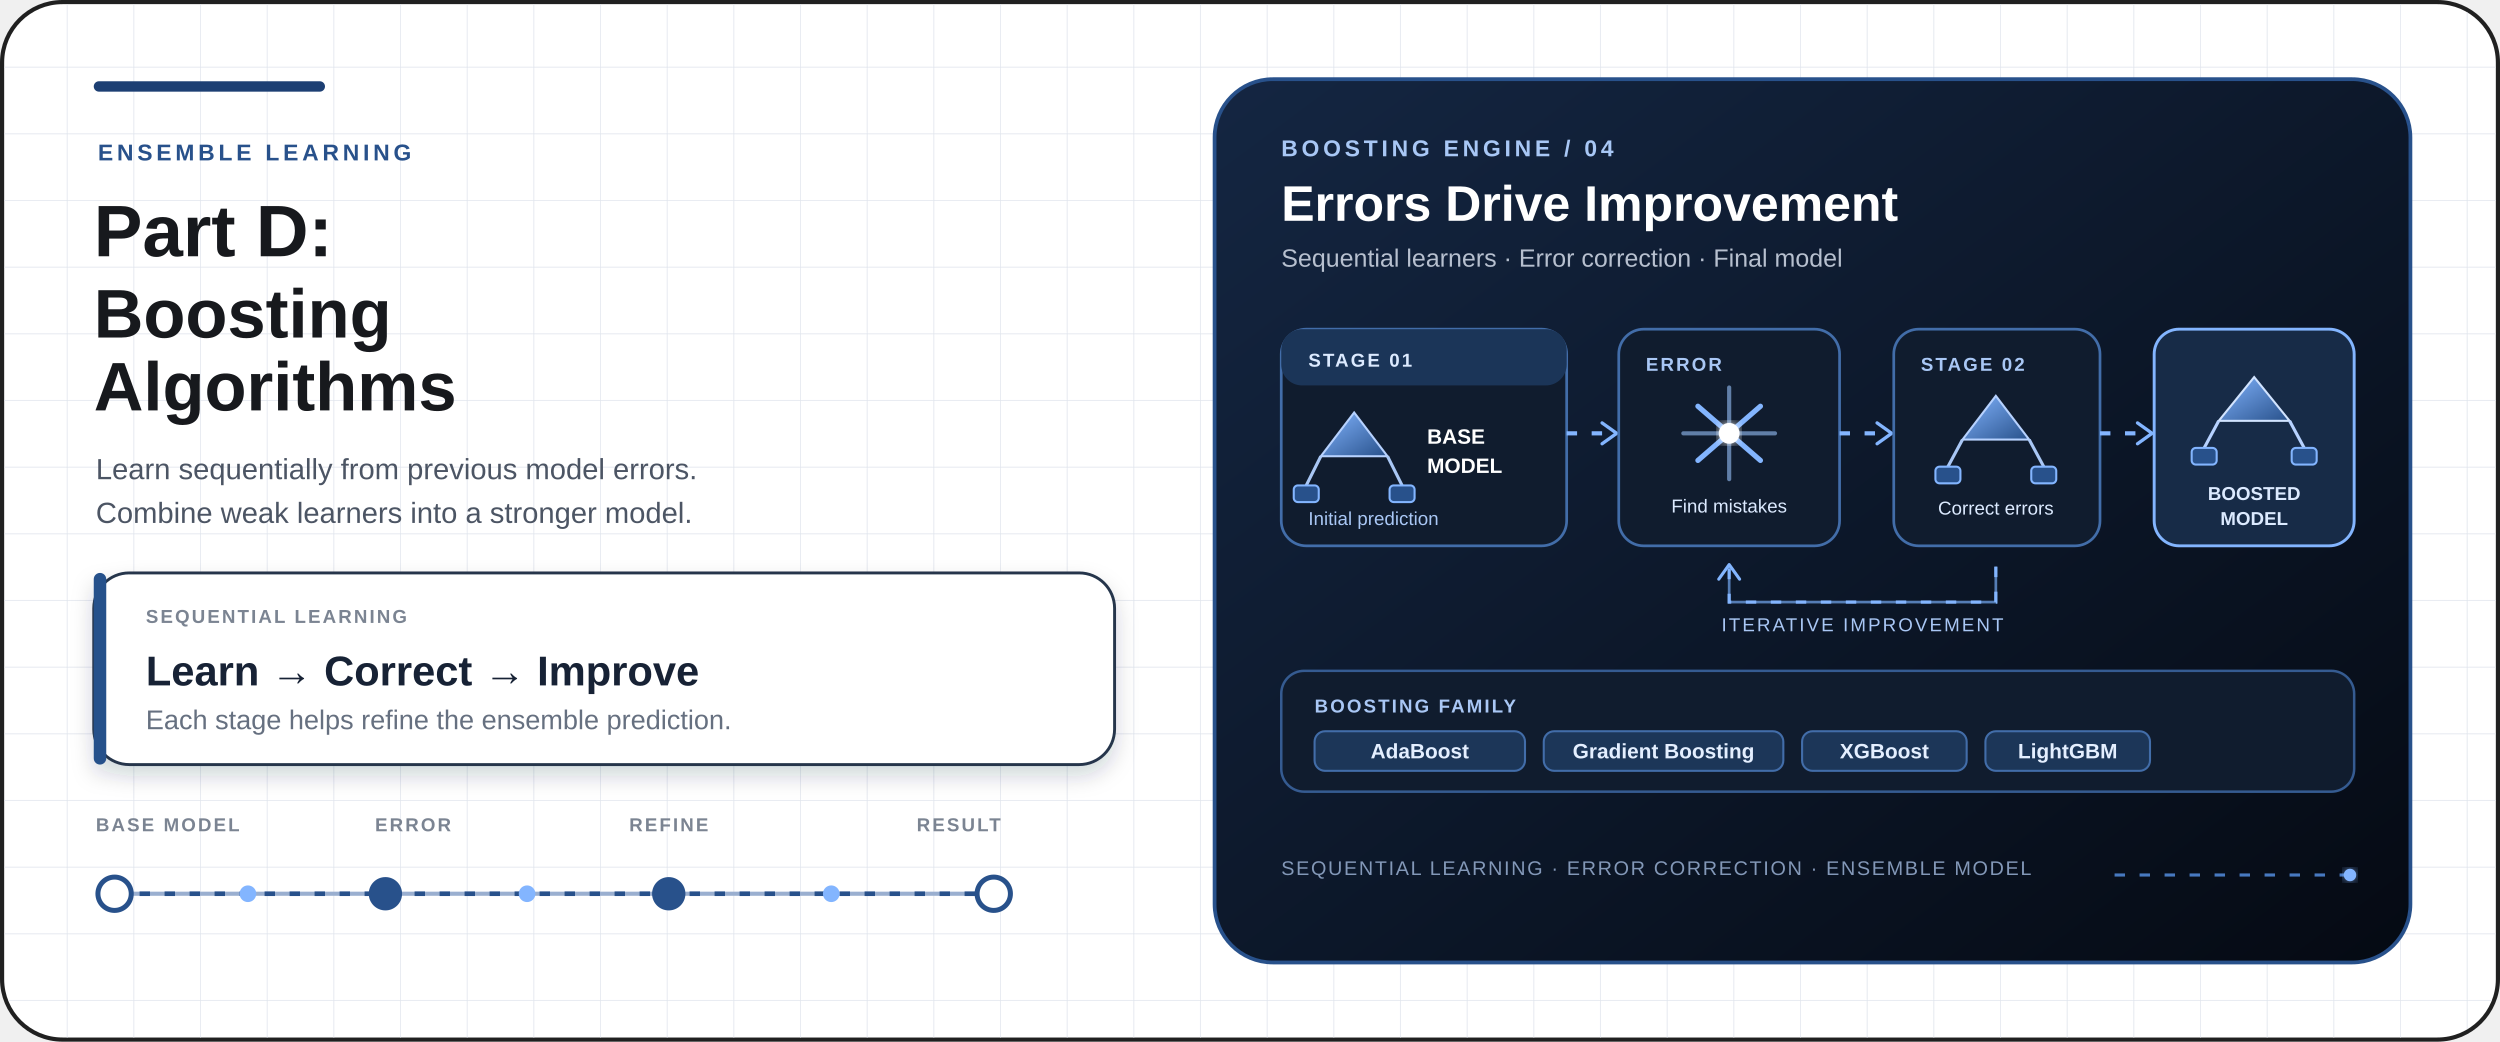
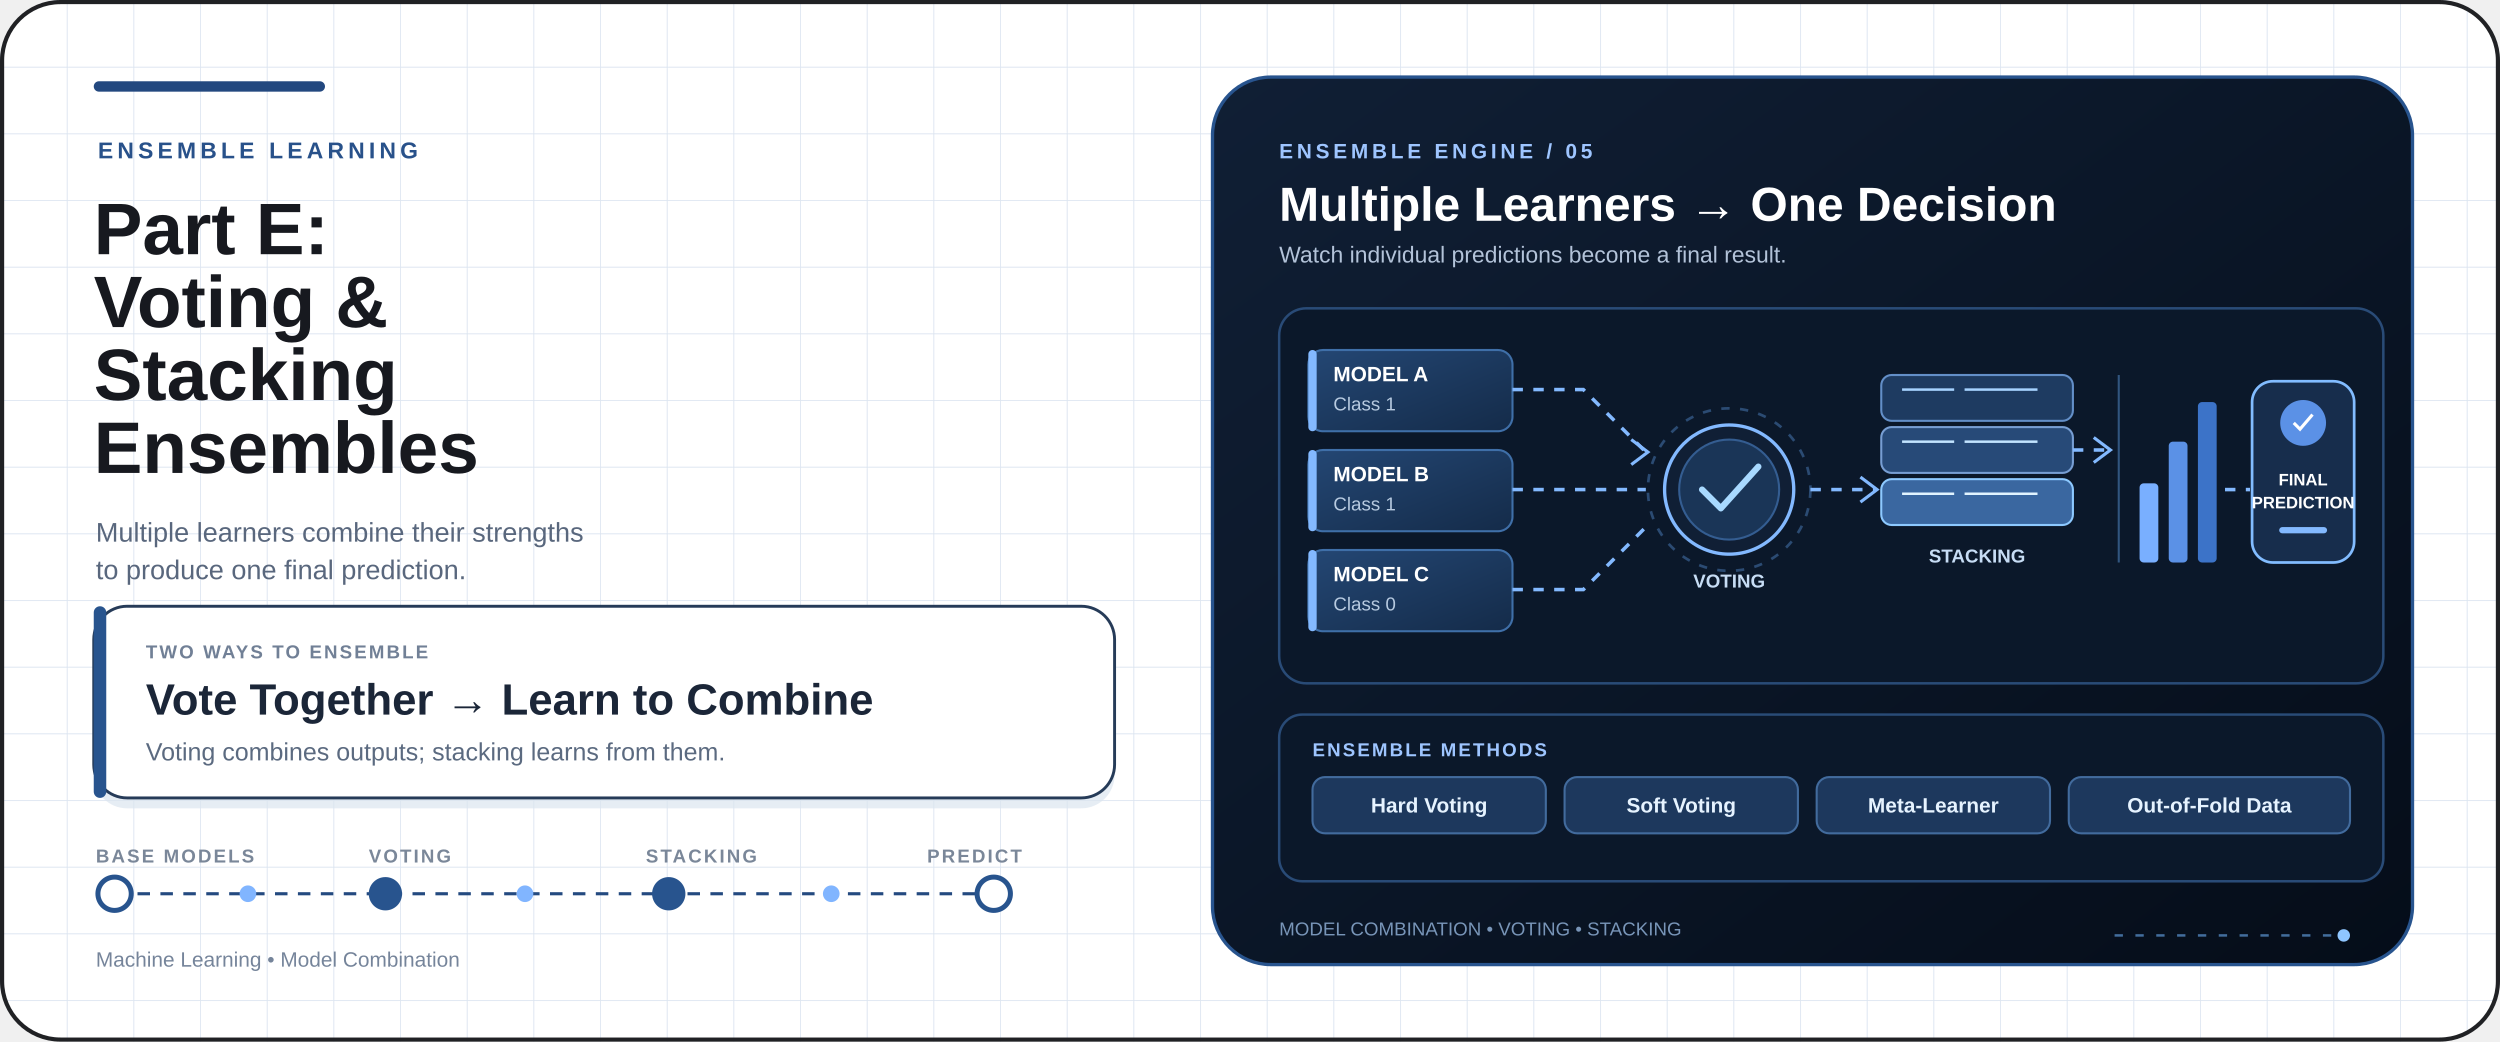
<svg xmlns="http://www.w3.org/2000/svg" width="1200" height="500" viewBox="0 0 1200 500">
  <defs>
    <pattern id="grid" width="32" height="32" patternUnits="userSpaceOnUse">
-       <path d="M32 0H0V32" fill="none" stroke="#e0e5ed" stroke-width=".7" />
+       <path d="M32 0H0V32" fill="none" stroke="#DCE5F0" stroke-width=".8" />
    </pattern>
-     <linearGradient id="navy" x1="0" y1="0" x2="1" y2="1">
-       <stop stop-color="#142642" />
-       <stop offset="1" stop-color="#050a13" />
+     <linearGradient id="dark" x1="0" y1="0" x2="1" y2="1">
+       <stop offset="0%" stop-color="#101F35" />
+       <stop offset="100%" stop-color="#050D19" />
    </linearGradient>
-     <linearGradient id="blue" x1="0" y1="0" x2="1" y2="1">
-       <stop stop-color="#83b5ff" />
-       <stop offset="1" stop-color="#28518b" />
+     <linearGradient id="node" x1="0" y1="0" x2="1" y2="1">
+       <stop offset="0%" stop-color="#244774" />
+       <stop offset="100%" stop-color="#142B49" />
    </linearGradient>
-     <filter id="shadow" x="-20%" y="-20%" width="140%" height="150%">
-       <feDropShadow dx="0" dy="5" stdDeviation="5" flood-color="#142642" flood-opacity=".18" />
-     </filter>
-     <filter id="glow">
-       <feGaussianBlur stdDeviation="2.5" result="blur" />
-       <feMerge>
-         <feMergeNode in="blur" />
-         <feMergeNode in="SourceGraphic" />
-       </feMerge>
-     </filter>
    <style>
-       .font{font-family:Arial,Helvetica,sans-serif}
-       .eyebrow{font-size:11px;font-weight:700;letter-spacing:1.8px}
-       .small{font-size:9px;font-weight:700;letter-spacing:1px}
-       .flow{stroke-dasharray:5 7;animation:flow 3s linear infinite}
-       .float{animation:float 3s ease-in-out infinite}
-       .float2{animation:float 3.7s ease-in-out infinite reverse}
-       .pulse{animation:pulse 2s ease-in-out infinite}
-       .blink{animation:blink 1.8s ease-in-out infinite}
-       @keyframes flow{to{stroke-dashoffset:-48}}
-       @keyframes float{0%,100%{transform:translateY(0)}50%{transform:translateY(-5px)}}
-       @keyframes pulse{0%,100%{opacity:.5}50%{opacity:1}}
-       @keyframes blink{0%,100%{opacity:.35}50%{opacity:1}}
+       text { font-family: Arial, Helvetica, sans-serif; }
+       .mainTitle { font-size: 35px; font-weight: 800; fill: #17191F; }
+       .eyebrow { font-size: 11px; font-weight: 700; fill: #28518A; letter-spacing: 2px; }
+       .desc { font-size: 13px; fill: #59677D; }
+       .panelTitle { font-size: 23px; font-weight: 800; fill: #FFFFFF; }
+       .panelSub { font-size: 11px; fill: #B3C3D9; }
+       .label { font-size: 10px; font-weight: 700; fill: #FFFFFF; }
+       .small { font-size: 9px; fill: #B7CAE0; }
+       .wire { fill: none; stroke: #83B9FF; stroke-width: 1.7; }
+       .moving { stroke-dasharray: 5 5; animation: flow 2s linear infinite; }
+       .float { animation: float 3s ease-in-out infinite; }
+       .float2 { animation: float 3s ease-in-out 1s infinite; }
+       .pulse { animation: pulse 2s ease-in-out infinite; }
+       .progress { animation: progress 4s ease-in-out infinite; }
+       @keyframes flow { to { stroke-dashoffset: -20; } }
+       @keyframes float { 0%,100% { transform: translateY(0); } 50% { transform: translateY(-3px); } }
+       @keyframes pulse { 0%,100% { opacity: .55; } 50% { opacity: 1; } }
+       @keyframes progress { 0% { width: 30px; } 50% { width: 260px; } 100% { width: 30px; } }
    </style>
  </defs>
-   <rect x="1" y="1" width="1198" height="498" rx="29" fill="#fff" stroke="#202020" stroke-width="2" />
-   <rect x="2" y="2" width="1196" height="496" rx="28" fill="url(#grid)" />
-   <rect x="45" y="39" width="111" height="5" rx="2.5" fill="#1d3f73" />
-   <text class="font eyebrow" x="47" y="77" fill="#28518b">ENSEMBLE LEARNING</text>
-   <text class="font" x="45" y="123" font-size="35" font-weight="800" fill="#17191d">Part D:</text>
-   <text class="font" x="45" y="162" font-size="33" font-weight="800" fill="#17191d">Boosting</text>
-   <text class="font" x="45" y="197" font-size="33" font-weight="800" fill="#17191d">Algorithms</text>
-   <text class="font" x="46" y="230" font-size="14" fill="#4c5564">Learn sequentially from previous model errors.</text>
-   <text class="font" x="46" y="251" font-size="14" fill="#4c5564">Combine weak learners into a stronger model.</text>
-   <g filter="url(#shadow)">
-     <rect x="45" y="275" width="490" height="92" rx="17" fill="#fff" stroke="#25364c" stroke-width="1.4" />
-     <rect x="45" y="275" width="6" height="92" rx="3" fill="#28518b" />
+   <rect width="1200" height="500" rx="29" fill="#FFFFFF" />
+   <rect width="1200" height="500" rx="29" fill="url(#grid)" />
+   <rect x="1" y="1" width="1198" height="498" rx="28" fill="none" stroke="#202124" stroke-width="2" />
+   <rect x="45" y="39" width="111" height="5" rx="2.5" fill="#23487F" />
+   <text x="47" y="76" class="eyebrow">ENSEMBLE LEARNING</text>
+   <text x="45" y="122" class="mainTitle">Part E:</text>
+   <text x="45" y="157" class="mainTitle">Voting &amp;</text>
+   <text x="45" y="192" class="mainTitle">Stacking</text>
+   <text x="45" y="227" class="mainTitle">Ensembles</text>
+   <text x="46" y="260" class="desc">Multiple learners combine their strengths</text>
+   <text x="46" y="278" class="desc">to produce one final prediction.</text>
+   <rect x="45" y="296" width="490" height="92" rx="16" fill="#DCE5EF" opacity=".7" />
+   <rect x="45" y="291" width="490" height="92" rx="16" fill="#FFFFFF" stroke="#263B58" stroke-width="1.4" />
+   <rect x="45" y="291" width="6" height="92" rx="3" fill="#28548E" />
+   <text x="70" y="316" font-size="9" font-weight="700" fill="#718096" letter-spacing="1">TWO WAYS TO ENSEMBLE</text>
+   <text x="70" y="343" font-size="21" font-weight="800" fill="#1B2638">Vote Together → Learn to Combine</text>
+   <text x="70" y="365" font-size="12" fill="#5B6A80">Voting combines outputs; stacking learns from them.</text>
+   <text x="46" y="414" font-size="9" font-weight="700" fill="#7A8799" letter-spacing="1">BASE MODELS</text>
+   <text x="177" y="414" font-size="9" font-weight="700" fill="#7A8799" letter-spacing="1">VOTING</text>
+   <text x="310" y="414" font-size="9" font-weight="700" fill="#7A8799" letter-spacing="1">STACKING</text>
+   <text x="445" y="414" font-size="9" font-weight="700" fill="#7A8799" letter-spacing="1">PREDICT</text>
+   <path d="M55 429H477" stroke="#244A80" stroke-width="1.5" stroke-dasharray="6 5" />
+   <circle cx="55" cy="429" r="8" fill="#FFFFFF" stroke="#28548E" stroke-width="2.4" />
+   <circle cx="119" cy="429" r="4" fill="#81B5FF" class="pulse" />
+   <circle cx="185" cy="429" r="8" fill="#28548E" />
+   <circle cx="252" cy="429" r="4" fill="#81B5FF" class="pulse" />
+   <circle cx="321" cy="429" r="8" fill="#28548E" />
+   <circle cx="399" cy="429" r="4" fill="#81B5FF" class="pulse" />
+   <circle cx="477" cy="429" r="8" fill="#FFFFFF" stroke="#28548E" stroke-width="2.4" />
+   <text x="46" y="464" font-size="10" fill="#75849A">Machine Learning • Model Combination</text>
+   <rect x="582" y="37" width="576" height="426" rx="28" fill="#D4DFEB" opacity=".5" />
+   <rect x="582" y="37" width="576" height="426" rx="28" fill="url(#dark)" stroke="#28548E" stroke-width="1.6" />
+   <text x="614" y="76" font-size="10" font-weight="700" fill="#9EC5FF" letter-spacing="1.8">ENSEMBLE ENGINE / 05</text>
+   <text x="614" y="106" class="panelTitle">Multiple Learners → One Decision</text>
+   <text x="614" y="126" class="panelSub">Watch individual predictions become a final result.</text>
+   <rect x="614" y="148" width="530" height="180" rx="13" fill="#0B182A" stroke="#294B77" stroke-width="1.2" />
+   <g class="float">
+     <rect x="628" y="168" width="98" height="39" rx="7" fill="url(#node)" stroke="#3F6FA8" />
+     <rect x="628" y="168" width="4" height="39" rx="2" fill="#83B9FF" />
+     <text x="640" y="183" class="label">MODEL A</text>
+     <text x="640" y="197" class="small">Class 1</text>
  </g>
-   <text class="font small" x="70" y="299" fill="#7b8492">SEQUENTIAL LEARNING</text>
-   <text class="font" x="70" y="329" font-size="20" font-weight="750" fill="#172235">Learn → Correct → Improve</text>
-   <text class="font" x="70" y="350" font-size="13" fill="#667080">Each stage helps refine the ensemble prediction.</text>
-   <g class="font small" fill="#7b8492">
-     <text x="46" y="399">BASE MODEL</text>
-     <text x="180" y="399">ERROR</text>
-     <text x="302" y="399">REFINE</text>
-     <text x="440" y="399">RESULT</text>
+   <g class="float2">
+     <rect x="628" y="216" width="98" height="39" rx="7" fill="url(#node)" stroke="#3F6FA8" />
+     <rect x="628" y="216" width="4" height="39" rx="2" fill="#83B9FF" />
+     <text x="640" y="231" class="label">MODEL B</text>
+     <text x="640" y="245" class="small">Class 1</text>
  </g>
-   <path d="M55 429H477" stroke="#9aafd0" stroke-width="2" stroke-linecap="round" />
-   <path class="flow" d="M55 429H477" stroke="#28518b" stroke-width="2.2" fill="none" />
-   <circle cx="55" cy="429" r="8" fill="#fff" stroke="#28518b" stroke-width="2.4" />
-   <circle cx="185" cy="429" r="8" fill="#28518b" />
-   <circle cx="321" cy="429" r="8" fill="#28518b" />
-   <circle cx="477" cy="429" r="8" fill="#fff" stroke="#28518b" stroke-width="2.4" />
-   <circle class="pulse" cx="119" cy="429" r="4" fill="#83b5ff" />
-   <circle class="pulse" cx="253" cy="429" r="4" fill="#83b5ff" />
-   <circle class="pulse" cx="399" cy="429" r="4" fill="#83b5ff" />
-   <rect x="583" y="38" width="574" height="424" rx="28" fill="url(#navy)" stroke="#28518b" stroke-width="1.8" />
-   <text class="font eyebrow" x="615" y="75" fill="#a8c7f5">BOOSTING ENGINE / 04</text>
-   <text class="font" x="615" y="106" font-size="24" font-weight="800" fill="#fff">Errors Drive Improvement</text>
-   <text class="font" x="615" y="128" font-size="12" fill="#b7c0cf">Sequential learners · Error correction · Final model</text>
  <g class="float">
-     <rect x="615" y="158" width="137" height="104" rx="12" fill="#101c2e" stroke="#426da9" stroke-width="1.3" />
-     <rect x="615" y="158" width="137" height="27" rx="10" fill="#1b3558" />
-     <text class="font small" x="628" y="176" fill="#dceaff">STAGE 01</text>
-     <path d="M650 198L634 219H666Z" fill="url(#blue)" stroke="#b7d2ff" />
-     <path d="M634 219L627 233M666 219L673 233" fill="none" stroke="#a9c7f5" stroke-width="1.5" />
-     <rect x="621" y="233" width="12" height="8" rx="2" fill="#28518b" stroke="#83b5ff" />
-     <rect x="667" y="233" width="12" height="8" rx="2" fill="#28518b" stroke="#83b5ff" />
-     <text class="font" x="685" y="213" font-size="10" font-weight="700" fill="#fff">BASE</text>
-     <text class="font" x="685" y="227" font-size="10" font-weight="700" fill="#fff">MODEL</text>
-     <text class="font" x="628" y="252" font-size="9" fill="#a9c7f5">Initial prediction</text>
+     <rect x="628" y="264" width="98" height="39" rx="7" fill="url(#node)" stroke="#3F6FA8" />
+     <rect x="628" y="264" width="4" height="39" rx="2" fill="#83B9FF" />
+     <text x="640" y="279" class="label">MODEL C</text>
+     <text x="640" y="293" class="small">Class 0</text>
  </g>
-   <path class="flow" d="M752 208H773" fill="none" stroke="#83b5ff" stroke-width="2" />
-   <path d="M769 203L776 208L769 213" fill="none" stroke="#83b5ff" stroke-width="1.6" stroke-linecap="round" stroke-linejoin="round" />
-   <rect x="777" y="158" width="106" height="104" rx="12" fill="#101c2e" stroke="#426da9" stroke-width="1.3" />
-   <text class="font small" x="790" y="178" fill="#a9c7f5">ERROR</text>
-   <g transform="translate(830 208)">
-     <path d="M-22 0H22" stroke="#617fa8" stroke-width="2" stroke-linecap="round" />
-     <path d="M0 -22V22" stroke="#617fa8" stroke-width="2" stroke-linecap="round" />
-     <path d="M-15 -13L15 13M15 -13L-15 13" stroke="#83b5ff" stroke-width="2.5" stroke-linecap="round" />
-     <circle cx="0" cy="0" r="5" fill="#fff" filter="url(#glow)" />
+   <path d="M726 187H760L790 217 M726 235H790 M726 283H760L790 253" class="wire moving" />
+   <path d="M783 211L791 217L783 223" fill="none" stroke="#83B9FF" stroke-width="1.5" />
+   <g>
+     <circle cx="830" cy="235" r="39" fill="none" stroke="#2B4B73" stroke-width="1.3" stroke-dasharray="4 5" class="pulse" />
+     <circle cx="830" cy="235" r="31" fill="#101F35" stroke="#83B9FF" stroke-width="1.6" />
+     <circle cx="830" cy="235" r="24" fill="#1A3557" stroke="#345D91" />
+     <path d="M817 235L826 244L844 224" fill="none" stroke="#A8D9FF" stroke-width="3" stroke-linecap="round" stroke-linejoin="round" />
+     <text x="830" y="282" text-anchor="middle" font-size="9" font-weight="700" fill="#C7DDF5">VOTING</text>
  </g>
-   <text class="font" x="830" y="246" text-anchor="middle" font-size="9" fill="#dceaff">Find mistakes</text>
-   <path class="flow" d="M883 208H905" fill="none" stroke="#83b5ff" stroke-width="2" />
-   <path d="M901 203L908 208L901 213" fill="none" stroke="#83b5ff" stroke-width="1.6" stroke-linecap="round" stroke-linejoin="round" />
-   <g class="float2">
-     <rect x="909" y="158" width="99" height="104" rx="12" fill="#101c2e" stroke="#426da9" stroke-width="1.3" />
-     <text class="font small" x="922" y="178" fill="#a9c7f5">STAGE 02</text>
-     <path d="M958 190L942 211H974Z" fill="url(#blue)" stroke="#b7d2ff" />
-     <path d="M942 211L935 224M974 211L981 224" fill="none" stroke="#a9c7f5" stroke-width="1.5" />
-     <rect x="929" y="224" width="12" height="8" rx="2" fill="#28518b" stroke="#83b5ff" />
-     <rect x="975" y="224" width="12" height="8" rx="2" fill="#28518b" stroke="#83b5ff" />
-     <text class="font" x="958" y="247" text-anchor="middle" font-size="9" fill="#dceaff">Correct errors</text>
+   <path d="M869 235H900" class="wire moving" />
+   <path d="M893 229L901 235L893 241" fill="none" stroke="#83B9FF" stroke-width="1.5" />
+   <g class="float">
+     <rect x="903" y="180" width="92" height="22" rx="5" fill="#1E3B61" stroke="#638FC8" />
+     <path d="M913 187H938M943 187H978" stroke="#A6D3FF" stroke-width="1.2" />
+     <rect x="903" y="205" width="92" height="22" rx="5" fill="#274A78" stroke="#779ED3" />
+     <path d="M913 212H938M943 212H978" stroke="#C2E4FF" stroke-width="1.2" />
+     <rect x="903" y="230" width="92" height="22" rx="5" fill="#3A67A0" stroke="#8DC9FF" />
+     <path d="M913 237H938M943 237H978" stroke="#E1F4FF" stroke-width="1.2" />
+     <text x="949" y="270" text-anchor="middle" font-size="9" font-weight="700" fill="#C7DDF5">STACKING</text>
  </g>
-   <path class="flow" d="M1008 208H1030" fill="none" stroke="#83b5ff" stroke-width="2" />
-   <path d="M1026 203L1033 208L1026 213" fill="none" stroke="#83b5ff" stroke-width="1.6" stroke-linecap="round" stroke-linejoin="round" />
-   <rect x="1034" y="158" width="96" height="104" rx="12" fill="#172b47" stroke="#83b5ff" stroke-width="1.4" />
-   <g class="float">
-     <path d="M1082 181L1065 202H1099Z" fill="url(#blue)" stroke="#d2e4ff" />
-     <path d="M1065 202L1058 215M1099 202L1106 215" fill="none" stroke="#b7d2ff" stroke-width="1.5" />
-     <rect x="1052" y="215" width="12" height="8" rx="2" fill="#28518b" stroke="#83b5ff" />
-     <rect x="1100" y="215" width="12" height="8" rx="2" fill="#28518b" stroke="#83b5ff" />
+   <path d="M995 216H1012" class="wire moving" />
+   <path d="M1005 210L1013 216L1005 222" fill="none" stroke="#83B9FF" stroke-width="1.5" />
+   <g class="pulse">
+     <path d="M1017 270V180" stroke="#31557F" stroke-width="1" />
+     <rect x="1027" y="232" width="9" height="38" rx="2" fill="#79AFFF" />
+     <rect x="1041" y="212" width="9" height="58" rx="2" fill="#5B91E6" />
+     <rect x="1055" y="193" width="9" height="77" rx="2" fill="#3C73C8" />
  </g>
-   <text class="font" x="1082" y="240" text-anchor="middle" font-size="9" font-weight="700" fill="#dceaff">BOOSTED</text>
-   <text class="font" x="1082" y="252" text-anchor="middle" font-size="9" font-weight="700" fill="#dceaff">MODEL</text>
-   <path d="M958 272V289H830V272" fill="none" stroke="#557db5" stroke-width="1.3" />
-   <path class="flow" d="M958 272V289H830V272" fill="none" stroke="#83b5ff" stroke-width="1.5" />
-   <path d="M825 278L830 271L835 278" fill="none" stroke="#83b5ff" stroke-width="1.5" stroke-linecap="round" stroke-linejoin="round" />
-   <text class="font" x="894" y="303" text-anchor="middle" font-size="9" letter-spacing="1" fill="#a9c7f5">ITERATIVE IMPROVEMENT</text>
-   <rect x="615" y="322" width="515" height="58" rx="11" fill="#101c2e" stroke="#355b91" stroke-width="1.2" />
-   <text class="font small" x="631" y="342" fill="#a9c7f5">BOOSTING FAMILY</text>
-   <rect x="631" y="351" width="101" height="19" rx="5" fill="#1c3658" stroke="#426da9" />
-   <text class="font" x="681.5" y="364" text-anchor="middle" font-size="10" font-weight="700" fill="#e4efff">AdaBoost</text>
-   <rect x="741" y="351" width="115" height="19" rx="5" fill="#1c3658" stroke="#426da9" />
-   <text class="font" x="798.5" y="364" text-anchor="middle" font-size="10" font-weight="700" fill="#e4efff">Gradient Boosting</text>
-   <rect x="865" y="351" width="79" height="19" rx="5" fill="#1c3658" stroke="#426da9" />
-   <text class="font" x="904.5" y="364" text-anchor="middle" font-size="10" font-weight="700" fill="#e4efff">XGBoost</text>
-   <rect x="953" y="351" width="79" height="19" rx="5" fill="#1c3658" stroke="#426da9" />
-   <text class="font" x="992.5" y="364" text-anchor="middle" font-size="10" font-weight="700" fill="#e4efff">LightGBM</text>
-   <text class="font" x="615" y="420" font-size="9.5" letter-spacing=".8" fill="#8398b8">SEQUENTIAL LEARNING · ERROR CORRECTION · ENSEMBLE MODEL</text>
-   <path class="flow" d="M1015 420H1128" fill="none" stroke="#4779c0" stroke-width="1.5" />
-   <circle class="pulse" cx="1128" cy="420" r="3" fill="#83b5ff" filter="url(#glow)" />
+   <path d="M1068 235H1080" class="wire moving" />
+   <rect x="1081" y="183" width="49" height="87" rx="10" fill="#172D4C" stroke="#82BCFF" stroke-width="1.3" />
+   <circle cx="1105.5" cy="203" r="11" fill="#5B91E6" />
+   <path d="M1101 203L1104 206L1110 199" fill="none" stroke="#FFFFFF" stroke-width="1.5" />
+   <text x="1105.5" y="233" text-anchor="middle" font-size="8" font-weight="700" fill="#FFFFFF">FINAL</text>
+   <text x="1105.5" y="244" text-anchor="middle" font-size="8" font-weight="700" fill="#FFFFFF">PREDICTION</text>
+   <rect x="1094" y="253" width="23" height="3" rx="1.5" fill="#83B9FF" class="pulse" />
+   <rect x="614" y="343" width="530" height="80" rx="11" fill="#0B182A" stroke="#294B77" stroke-width="1.2" />
+   <text x="630" y="363" font-size="9" font-weight="700" fill="#9EC5FF" letter-spacing="1">ENSEMBLE METHODS</text>
+   <rect x="630" y="373" width="112" height="27" rx="6" fill="#1D385D" stroke="#426B9D" />
+   <text x="686" y="390" text-anchor="middle" font-size="10" font-weight="700" fill="#E6F3FF">Hard Voting</text>
+   <rect x="751" y="373" width="112" height="27" rx="6" fill="#1D385D" stroke="#426B9D" />
+   <text x="807" y="390" text-anchor="middle" font-size="10" font-weight="700" fill="#E6F3FF">Soft Voting</text>
+   <rect x="872" y="373" width="112" height="27" rx="6" fill="#1D385D" stroke="#426B9D" />
+   <text x="928" y="390" text-anchor="middle" font-size="10" font-weight="700" fill="#E6F3FF">Meta-Learner</text>
+   <rect x="993" y="373" width="135" height="27" rx="6" fill="#1D385D" stroke="#426B9D" />
+   <text x="1060.5" y="390" text-anchor="middle" font-size="10" font-weight="700" fill="#E6F3FF">Out-of-Fold Data</text>
+   <text x="614" y="449" font-size="9" fill="#7895B8">MODEL COMBINATION • VOTING • STACKING</text>
+   <path d="M1015 449H1124" stroke="#426D9C" stroke-width="1.2" stroke-dasharray="4 6" />
+   <circle cx="1125" cy="449" r="3" fill="#8FC6FF" class="pulse" />
</svg>
